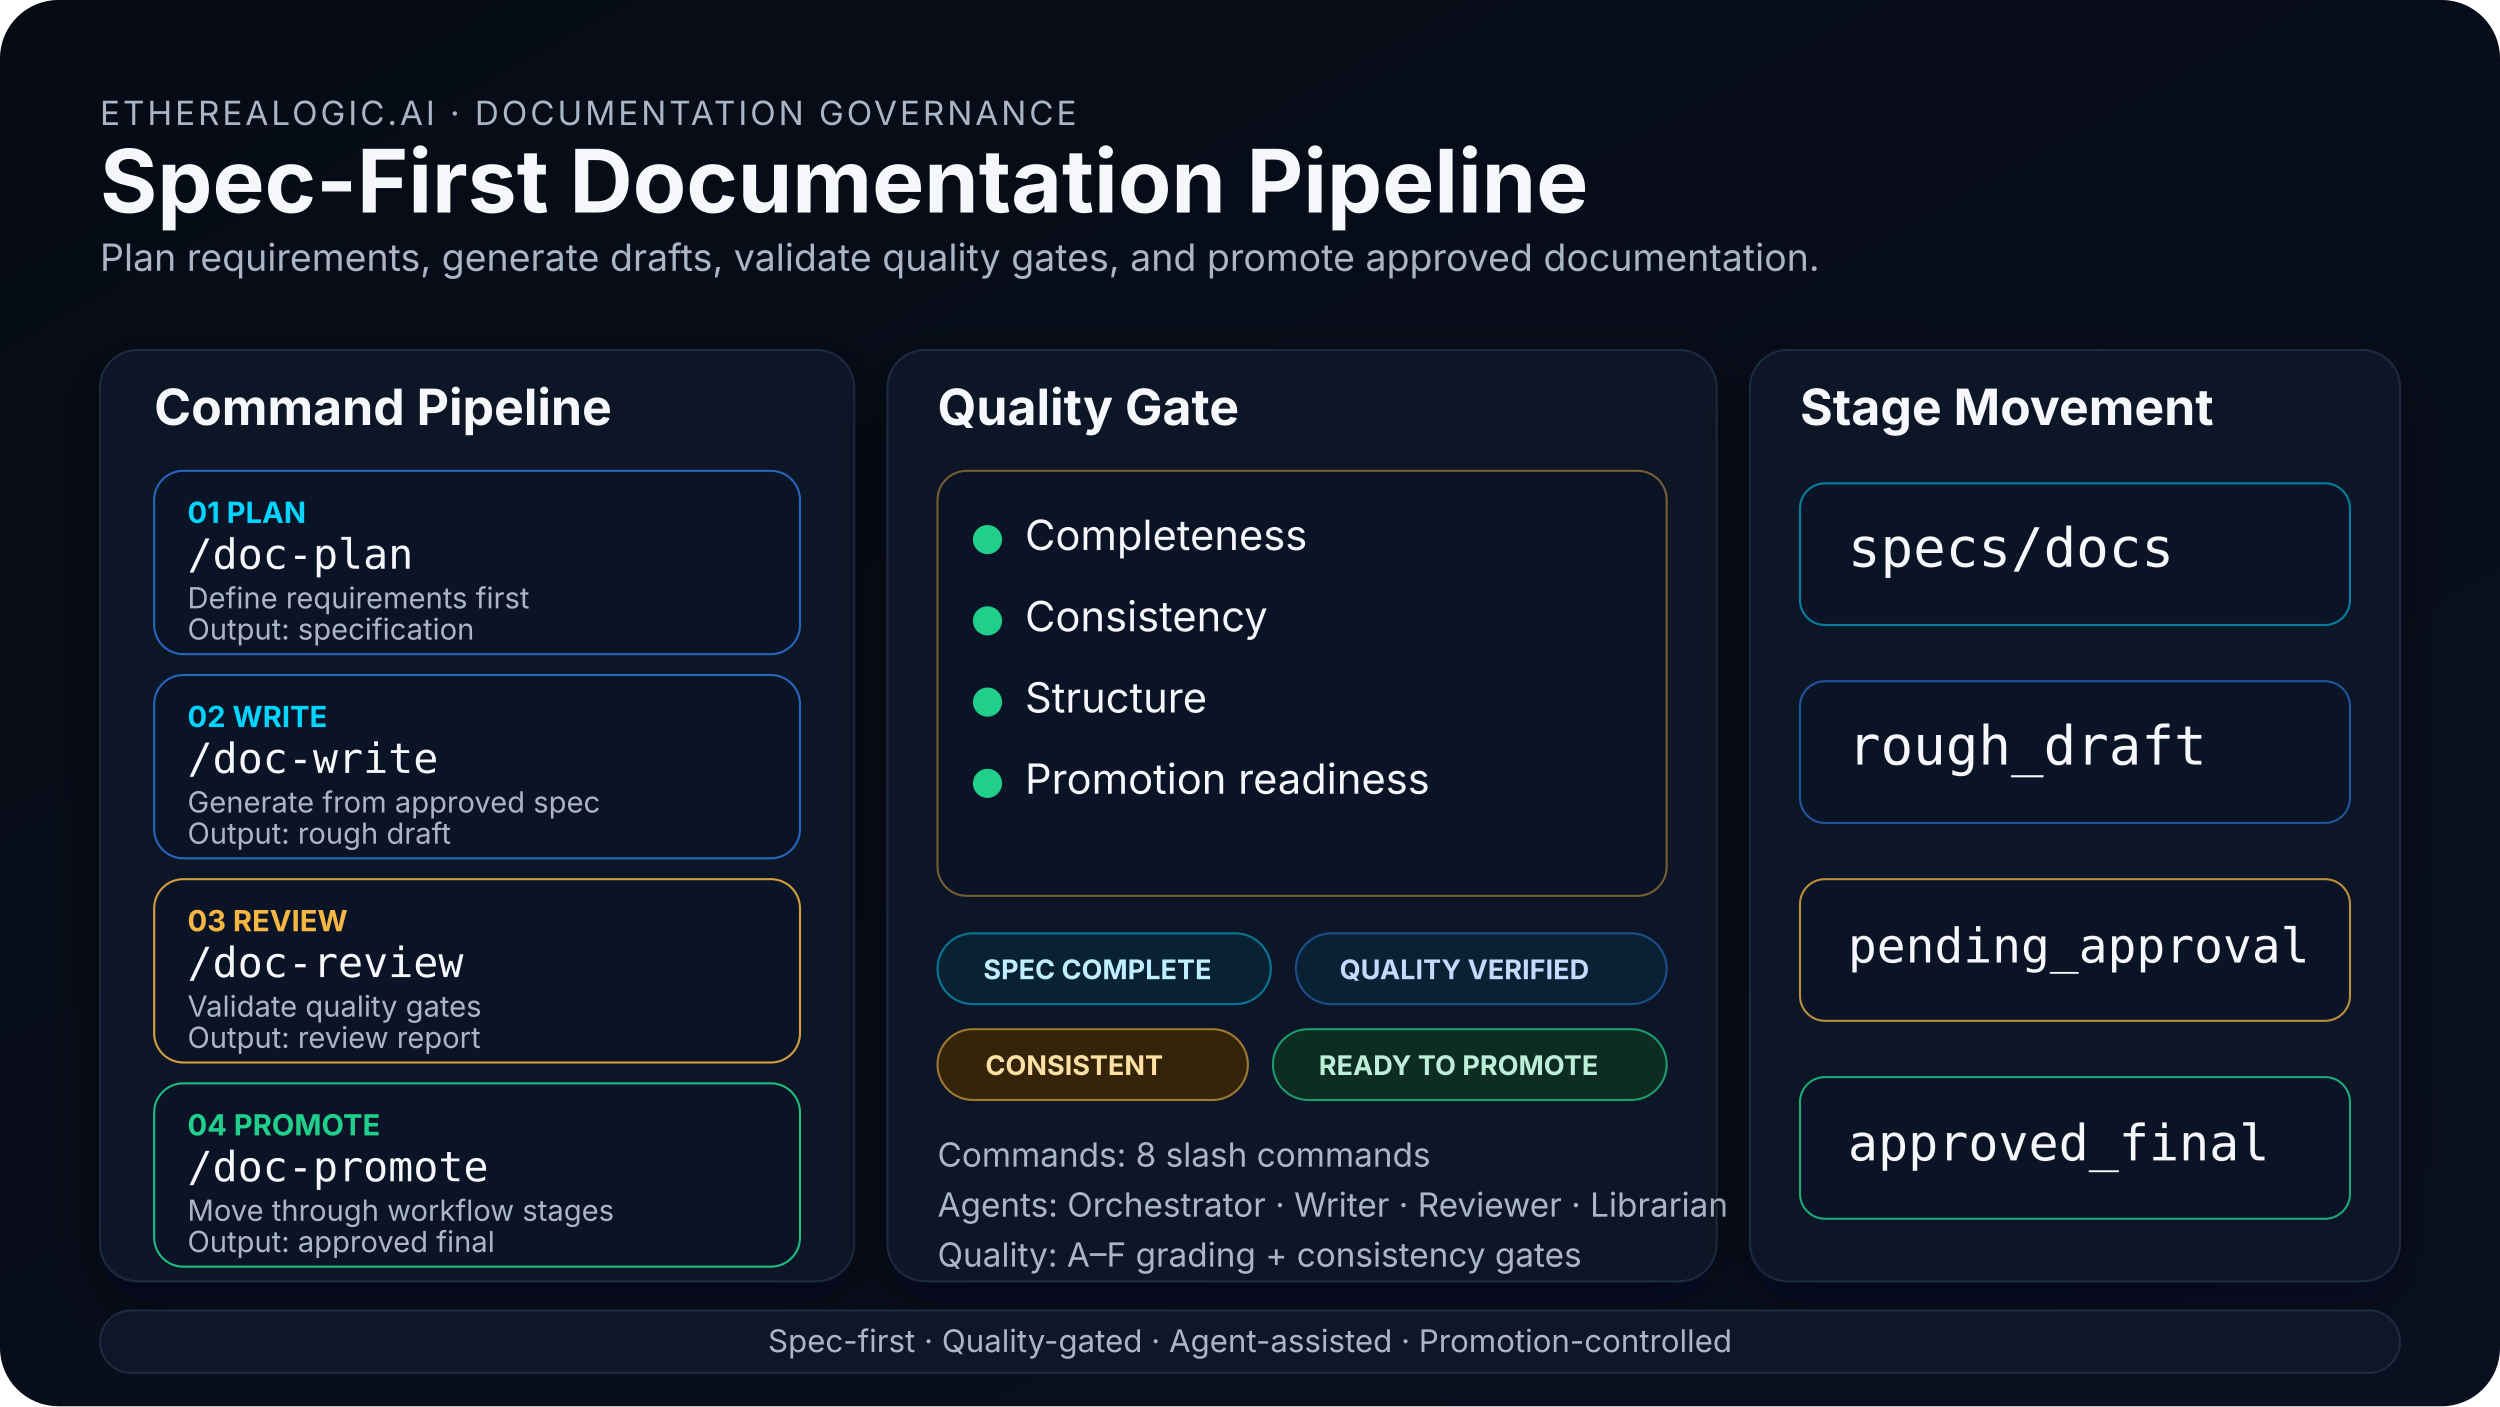
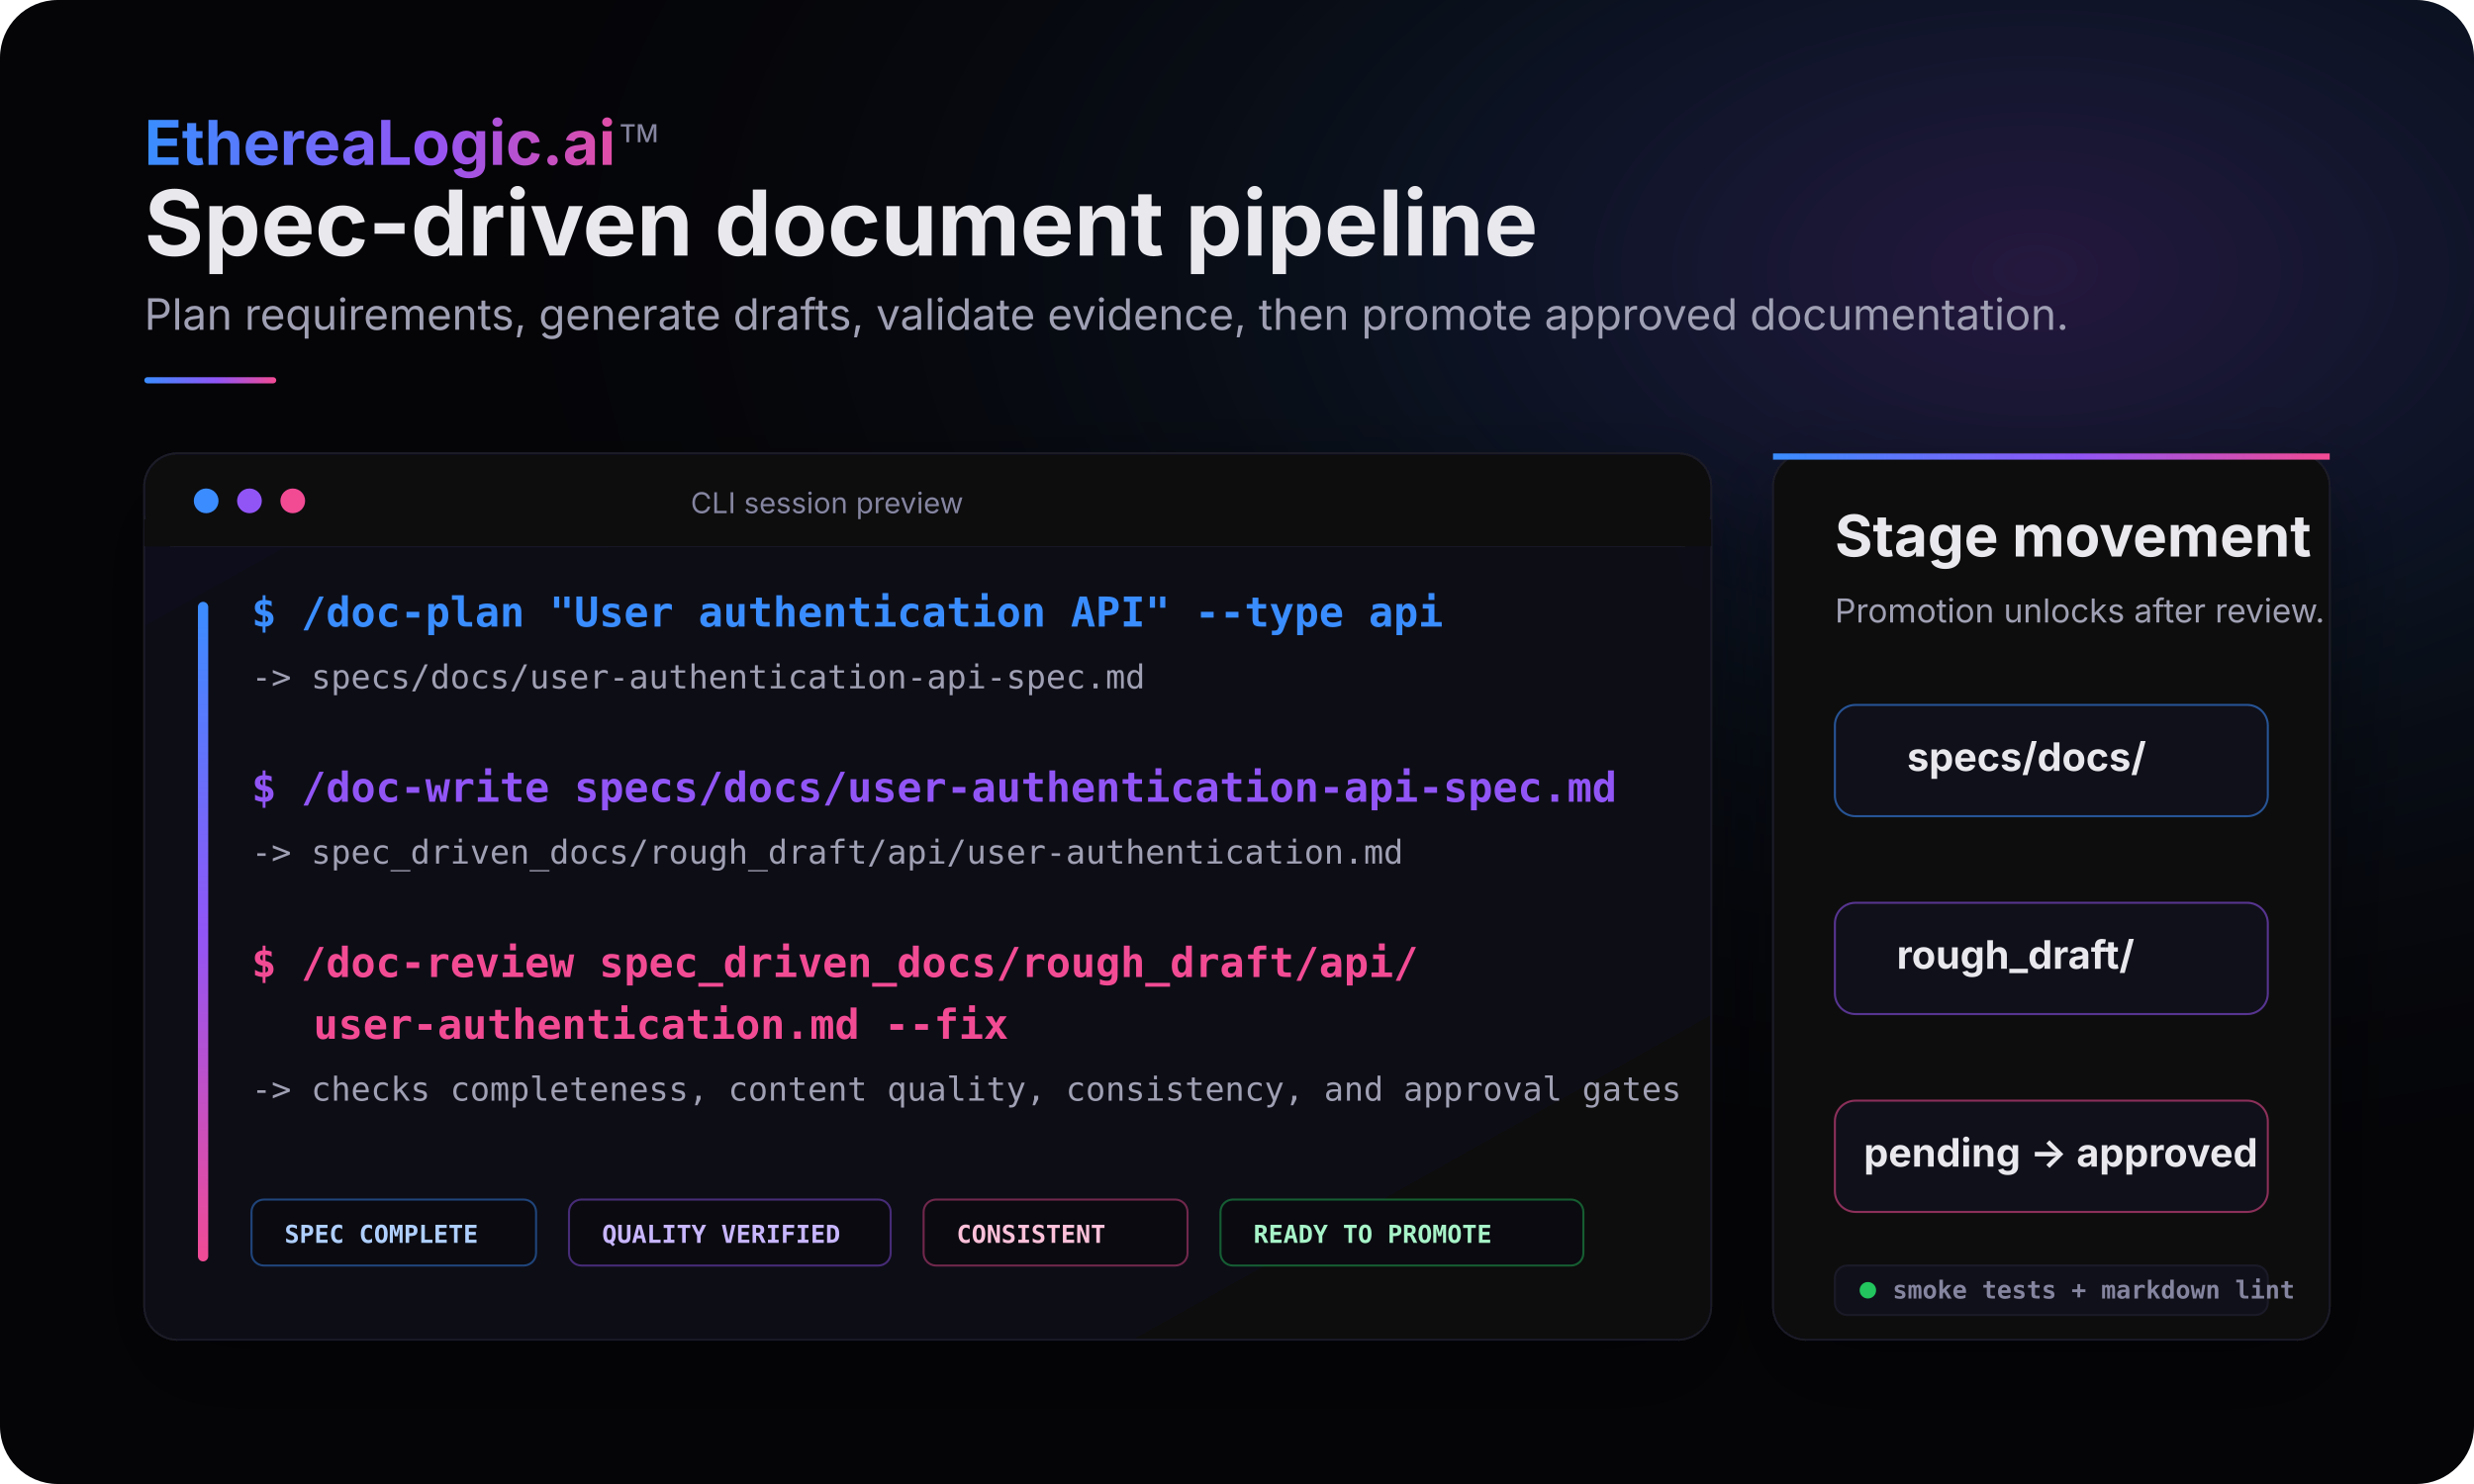
- <svg xmlns="http://www.w3.org/2000/svg" viewBox="0 0 1200 675" role="img" aria-labelledby="title desc">
+ <svg xmlns="http://www.w3.org/2000/svg" viewBox="0 0 1200 720" role="img" aria-labelledby="title desc">
  <defs>
-     <linearGradient id="bg" x1="0" y1="0" x2="1" y2="1">
-       <stop offset="0%" stop-color="#060B14" />
-       <stop offset="100%" stop-color="#0A1020" />
+     <linearGradient id="brandGradient" x1="0" y1="0" x2="1" y2="0">
+       <stop offset="0%" stop-color="#3A8DFF" />
+       <stop offset="55%" stop-color="#9155F6" />
+       <stop offset="100%" stop-color="#F24B94" />
    </linearGradient>
-     <linearGradient id="lineBlue" x1="0" y1="0" x2="1" y2="1">
-       <stop offset="0%" stop-color="#00D4FF" />
-       <stop offset="100%" stop-color="#2F80ED" />
+     <radialGradient id="ambientGlow" cx="82%" cy="18%" r="65%">
+       <stop offset="0%" stop-color="#9155F6" stop-opacity="0.23" />
+       <stop offset="44%" stop-color="#3A8DFF" stop-opacity="0.08" />
+       <stop offset="100%" stop-color="#050508" stop-opacity="0" />
+     </radialGradient>
+     <linearGradient id="panelGradient" x1="0" y1="0" x2="1" y2="1">
+       <stop offset="0%" stop-color="#10101A" stop-opacity="0.98" />
+       <stop offset="100%" stop-color="#0A0A10" stop-opacity="0.98" />
    </linearGradient>
-     <filter id="shadow" x="-20%" y="-20%" width="140%" height="140%">
-       <feDropShadow dx="0" dy="10" stdDeviation="12" flood-color="#020611" flood-opacity="0.5" />
+     <linearGradient id="stageLine" x1="0" y1="0" x2="0" y2="1">
+       <stop offset="0%" stop-color="#3A8DFF" />
+       <stop offset="50%" stop-color="#9155F6" />
+       <stop offset="100%" stop-color="#F24B94" />
+     </linearGradient>
+     <filter id="shadow" x="-18%" y="-18%" width="136%" height="136%">
+       <feDropShadow dx="0" dy="18" stdDeviation="22" flood-color="#000000" flood-opacity="0.42" />
    </filter>
  </defs>
-   <rect width="1200" height="675" rx="28" fill="url(#bg)" />
-   <text x="48" y="60" fill="#AAB6C5" font-size="16" letter-spacing="1.4" font-family="Inter, Segoe UI, Arial, sans-serif">ETHEREALOGIC.AI · DOCUMENTATION GOVERNANCE</text>
-   <text x="48" y="102" fill="#F5F7FA" font-size="42" font-weight="700" font-family="Inter, Segoe UI, Arial, sans-serif">Spec-First Documentation Pipeline</text>
-   <text x="48" y="130" fill="#AAB6C5" font-size="18" font-family="Inter, Segoe UI, Arial, sans-serif">Plan requirements, generate drafts, validate quality gates, and promote approved documentation.</text>
+   <rect width="1200" height="720" fill="#050508" rx="28" />
+   <rect width="1200" height="720" fill="url(#ambientGlow)" rx="28" />
+   <text x="70" y="80" fill="url(#brandGradient)" font-size="30" font-weight="700" font-family="Inter, system-ui, sans-serif">
+     EthereaLogic.ai<tspan font-size="12" font-weight="500" dy="-11" dx="2" fill="#8585A0">TM</tspan>
+   </text>
+   <text x="70" y="124" fill="#E8E8ED" font-size="44" font-weight="700" font-family="Inter, system-ui, sans-serif">
+     Spec-driven document pipeline
+   </text>
+   <text x="70" y="160" fill="#A0A0B4" font-size="21" font-family="Inter, system-ui, sans-serif">
+     Plan requirements, generate drafts, validate evidence, then promote approved documentation.
+   </text>
+   <rect x="70" y="183" width="64" height="3" fill="url(#brandGradient)" rx="1.5" />
  <g filter="url(#shadow)">
-     <rect x="48" y="168" width="362" height="447" rx="18" fill="#101827" stroke="#1E2A3E" />
+     <rect x="70" y="220" width="760" height="430" rx="16" fill="url(#panelGradient)" stroke="#1A1A28" />
+     <rect x="70" y="220" width="760" height="45" rx="16" fill="#0A0A10" stroke="#1A1A28" />
+     <rect x="70" y="252" width="760" height="13" fill="#0A0A10" />
+     <circle cx="100" cy="243" r="6" fill="#3A8DFF" />
+     <circle cx="121" cy="243" r="6" fill="#9155F6" />
+     <circle cx="142" cy="243" r="6" fill="#F24B94" />
+     <text x="335" y="249" fill="#8585A0" font-size="14" font-family="Inter, system-ui, sans-serif">
+       CLI session preview
+     </text>
  </g>
-   <text x="74" y="204" fill="#F5F7FA" font-size="24" font-weight="700" font-family="Inter, Segoe UI, Arial, sans-serif">Command Pipeline</text>
-   <g>
-     <rect x="74" y="226" width="310" height="88" rx="14" fill="#0B1426" stroke="#2F80ED" stroke-opacity="0.75" />
-     <text x="90" y="251" fill="#00D4FF" font-size="14" font-weight="700" font-family="Inter, Segoe UI, Arial, sans-serif">01 PLAN</text>
-     <text x="90" y="273" fill="#F5F7FA" font-size="20" font-family="JetBrains Mono, SFMono-Regular, Consolas, monospace">/doc-plan</text>
-     <text x="90" y="292" fill="#AAB6C5" font-size="14" font-family="Inter, Segoe UI, Arial, sans-serif">Define requirements first</text>
-     <text x="90" y="307" fill="#AAB6C5" font-size="14" font-family="Inter, Segoe UI, Arial, sans-serif">Output: specification</text>
-   </g>
-   <g>
-     <rect x="74" y="324" width="310" height="88" rx="14" fill="#0B1426" stroke="#2F80ED" stroke-opacity="0.75" />
-     <text x="90" y="349" fill="#00D4FF" font-size="14" font-weight="700" font-family="Inter, Segoe UI, Arial, sans-serif">02 WRITE</text>
-     <text x="90" y="371" fill="#F5F7FA" font-size="20" font-family="JetBrains Mono, SFMono-Regular, Consolas, monospace">/doc-write</text>
-     <text x="90" y="390" fill="#AAB6C5" font-size="14" font-family="Inter, Segoe UI, Arial, sans-serif">Generate from approved spec</text>
-     <text x="90" y="405" fill="#AAB6C5" font-size="14" font-family="Inter, Segoe UI, Arial, sans-serif">Output: rough draft</text>
-   </g>
-   <g>
-     <rect x="74" y="422" width="310" height="88" rx="14" fill="#0B1426" stroke="#F5B642" stroke-opacity="0.85" />
-     <text x="90" y="447" fill="#F5B642" font-size="14" font-weight="700" font-family="Inter, Segoe UI, Arial, sans-serif">03 REVIEW</text>
-     <text x="90" y="469" fill="#F5F7FA" font-size="20" font-family="JetBrains Mono, SFMono-Regular, Consolas, monospace">/doc-review</text>
-     <text x="90" y="488" fill="#AAB6C5" font-size="14" font-family="Inter, Segoe UI, Arial, sans-serif">Validate quality gates</text>
-     <text x="90" y="503" fill="#AAB6C5" font-size="14" font-family="Inter, Segoe UI, Arial, sans-serif">Output: review report</text>
-   </g>
-   <g>
-     <rect x="74" y="520" width="310" height="88" rx="14" fill="#0B1426" stroke="#20D08A" stroke-opacity="0.9" />
-     <text x="90" y="545" fill="#20D08A" font-size="14" font-weight="700" font-family="Inter, Segoe UI, Arial, sans-serif">04 PROMOTE</text>
-     <text x="90" y="567" fill="#F5F7FA" font-size="20" font-family="JetBrains Mono, SFMono-Regular, Consolas, monospace">/doc-promote</text>
-     <text x="90" y="586" fill="#AAB6C5" font-size="14" font-family="Inter, Segoe UI, Arial, sans-serif">Move through workflow stages</text>
-     <text x="90" y="601" fill="#AAB6C5" font-size="14" font-family="Inter, Segoe UI, Arial, sans-serif">Output: approved final</text>
+   <rect x="96" y="292" width="5" height="320" fill="url(#stageLine)" rx="2.5" />
+   <text x="122" y="304" fill="#3A8DFF" font-size="20" font-weight="700" font-family="JetBrains Mono, SFMono-Regular, Consolas, monospace">
+     $ /doc-plan "User authentication API" --type api
+   </text>
+   <text x="122" y="334" fill="#A0A0B4" font-size="16" font-family="JetBrains Mono, SFMono-Regular, Consolas, monospace">
+     -&gt; specs/docs/user-authentication-api-spec.md
+   </text>
+   <text x="122" y="389" fill="#9155F6" font-size="20" font-weight="700" font-family="JetBrains Mono, SFMono-Regular, Consolas, monospace">
+     $ /doc-write specs/docs/user-authentication-api-spec.md
+   </text>
+   <text x="122" y="419" fill="#A0A0B4" font-size="16" font-family="JetBrains Mono, SFMono-Regular, Consolas, monospace">
+     -&gt; spec_driven_docs/rough_draft/api/user-authentication.md
+   </text>
+   <text x="122" y="474" fill="#F24B94" font-size="20" font-weight="700" font-family="JetBrains Mono, SFMono-Regular, Consolas, monospace">
+     $ /doc-review spec_driven_docs/rough_draft/api/
+   </text>
+   <text x="152" y="504" fill="#F24B94" font-size="20" font-weight="700" font-family="JetBrains Mono, SFMono-Regular, Consolas, monospace">
+     user-authentication.md --fix
+   </text>
+   <text x="122" y="534" fill="#A0A0B4" font-size="16" font-family="JetBrains Mono, SFMono-Regular, Consolas, monospace">
+     -&gt; checks completeness, content quality, consistency, and approval gates
+   </text>
+   <g font-family="JetBrains Mono, SFMono-Regular, Consolas, monospace" font-size="12" font-weight="600">
+     <rect x="122" y="582" width="138" height="32" rx="6" fill="#0A0A10" stroke="#3A8DFF" stroke-opacity="0.44" />
+     <rect x="276" y="582" width="156" height="32" rx="6" fill="#0A0A10" stroke="#9155F6" stroke-opacity="0.44" />
+     <rect x="448" y="582" width="128" height="32" rx="6" fill="#0A0A10" stroke="#F24B94" stroke-opacity="0.44" />
+     <rect x="592" y="582" width="176" height="32" rx="6" fill="#0A0A10" stroke="#22C55E" stroke-opacity="0.44" />
+     <text x="138" y="603" fill="#AFCFFF">SPEC COMPLETE</text>
+     <text x="292" y="603" fill="#C8B6FF">QUALITY VERIFIED</text>
+     <text x="464" y="603" fill="#FFC1DA">CONSISTENT</text>
+     <text x="608" y="603" fill="#A7F3C8">READY TO PROMOTE</text>
  </g>
  <g filter="url(#shadow)">
-     <rect x="426" y="168" width="398" height="447" rx="18" fill="#101827" stroke="#1E2A3E" />
+     <rect x="860" y="220" width="270" height="430" rx="16" fill="#0A0A10" stroke="#1A1A28" />
+     <rect x="860" y="220" width="270" height="3" fill="url(#brandGradient)" />
  </g>
-   <text x="450" y="204" fill="#F5F7FA" font-size="24" font-weight="700" font-family="Inter, Segoe UI, Arial, sans-serif">Quality Gate</text>
-   <rect x="450" y="226" width="350" height="204" rx="14" fill="#0B1426" stroke="#F5B642" stroke-opacity="0.45" />
-   <circle cx="474" cy="259" r="7" fill="#20D08A" />
-   <circle cx="474" cy="298" r="7" fill="#20D08A" />
-   <circle cx="474" cy="337" r="7" fill="#20D08A" />
-   <circle cx="474" cy="376" r="7" fill="#20D08A" />
-   <text x="492" y="264" fill="#F5F7FA" font-size="20" font-family="Inter, Segoe UI, Arial, sans-serif">Completeness</text>
-   <text x="492" y="303" fill="#F5F7FA" font-size="20" font-family="Inter, Segoe UI, Arial, sans-serif">Consistency</text>
-   <text x="492" y="342" fill="#F5F7FA" font-size="20" font-family="Inter, Segoe UI, Arial, sans-serif">Structure</text>
-   <text x="492" y="381" fill="#F5F7FA" font-size="20" font-family="Inter, Segoe UI, Arial, sans-serif">Promotion readiness</text>
-   <rect x="450" y="448" width="160" height="34" rx="17" fill="#082133" stroke="#00D4FF" stroke-opacity="0.5" />
-   <rect x="622" y="448" width="178" height="34" rx="17" fill="#082133" stroke="#2F80ED" stroke-opacity="0.5" />
-   <rect x="450" y="494" width="149" height="34" rx="17" fill="#33240A" stroke="#F5B642" stroke-opacity="0.6" />
-   <rect x="611" y="494" width="189" height="34" rx="17" fill="#0E2D22" stroke="#20D08A" stroke-opacity="0.7" />
-   <text x="472" y="470" fill="#BFEFFF" font-size="13" font-weight="700" font-family="Inter, Segoe UI, Arial, sans-serif">SPEC COMPLETE</text>
-   <text x="643" y="470" fill="#C7D9FF" font-size="13" font-weight="700" font-family="Inter, Segoe UI, Arial, sans-serif">QUALITY VERIFIED</text>
-   <text x="473" y="516" fill="#FFE0A4" font-size="13" font-weight="700" font-family="Inter, Segoe UI, Arial, sans-serif">CONSISTENT</text>
-   <text x="633" y="516" fill="#BDEED9" font-size="13" font-weight="700" font-family="Inter, Segoe UI, Arial, sans-serif">READY TO PROMOTE</text>
-   <text x="450" y="560" fill="#AAB6C5" font-size="16" font-family="Inter, Segoe UI, Arial, sans-serif">Commands: 8 slash commands</text>
-   <text x="450" y="584" fill="#AAB6C5" font-size="16" font-family="Inter, Segoe UI, Arial, sans-serif">Agents: Orchestrator · Writer · Reviewer · Librarian</text>
-   <text x="450" y="608" fill="#AAB6C5" font-size="16" font-family="Inter, Segoe UI, Arial, sans-serif">Quality: A–F grading + consistency gates</text>
-   <g filter="url(#shadow)">
-     <rect x="840" y="168" width="312" height="447" rx="18" fill="#101827" stroke="#1E2A3E" />
+   <text x="890" y="270" fill="#E8E8ED" font-size="28" font-weight="700" font-family="Inter, system-ui, sans-serif">Stage movement</text>
+   <text x="890" y="302" fill="#A0A0B4" font-size="16" font-family="Inter, system-ui, sans-serif">Promotion unlocks after review.</text>
+   <g font-family="Inter, system-ui, sans-serif">
+     <rect x="890" y="342" width="210" height="54" rx="10" fill="#10101A" stroke="#3A8DFF" stroke-opacity="0.55" />
+     <rect x="890" y="438" width="210" height="54" rx="10" fill="#10101A" stroke="#9155F6" stroke-opacity="0.55" />
+     <rect x="890" y="534" width="210" height="54" rx="10" fill="#10101A" stroke="#F24B94" stroke-opacity="0.55" />
+     <path d="M995 396v42" stroke="url(#stageLine)" stroke-width="5" stroke-linecap="round" />
+     <path d="M995 492v42" stroke="url(#stageLine)" stroke-width="5" stroke-linecap="round" />
+     <text x="925" y="374" fill="#E8E8ED" font-size="19" font-weight="700">specs/docs/</text>
+     <text x="920" y="470" fill="#E8E8ED" font-size="19" font-weight="700">rough_draft/</text>
+     <text x="904" y="566" fill="#E8E8ED" font-size="19" font-weight="700">pending -&gt; approved</text>
  </g>
-   <text x="864" y="204" fill="#F5F7FA" font-size="24" font-weight="700" font-family="Inter, Segoe UI, Arial, sans-serif">Stage Movement</text>
-   <rect x="864" y="232" width="264" height="68" rx="12" fill="#0B1426" stroke="#00D4FF" stroke-opacity="0.55" />
-   <rect x="864" y="327" width="264" height="68" rx="12" fill="#0B1426" stroke="#2F80ED" stroke-opacity="0.6" />
-   <rect x="864" y="422" width="264" height="68" rx="12" fill="#0B1426" stroke="#F5B642" stroke-opacity="0.75" />
-   <rect x="864" y="517" width="264" height="68" rx="12" fill="#0B1426" stroke="#20D08A" stroke-opacity="0.8" />
-   <path d="M996 300v25" stroke="url(#lineBlue)" stroke-width="4" stroke-linecap="round" />
-   <path d="M996 395v25" stroke="url(#lineBlue)" stroke-width="4" stroke-linecap="round" />
-   <path d="M996 490v25" stroke="url(#lineBlue)" stroke-width="4" stroke-linecap="round" />
-   <text x="887" y="272" fill="#F5F7FA" font-size="26" font-family="JetBrains Mono, SFMono-Regular, Consolas, monospace">specs/docs</text>
-   <text x="887" y="367" fill="#F5F7FA" font-size="26" font-family="JetBrains Mono, SFMono-Regular, Consolas, monospace">rough_draft</text>
-   <text x="887" y="462" fill="#F5F7FA" font-size="23" font-family="JetBrains Mono, SFMono-Regular, Consolas, monospace">pending_approval</text>
-   <text x="887" y="557" fill="#F5F7FA" font-size="24" font-family="JetBrains Mono, SFMono-Regular, Consolas, monospace">approved_final</text>
-   <rect x="48" y="629" width="1104" height="30" rx="15" fill="#0E1628" stroke="#1E2A3E" />
-   <text x="600" y="649" text-anchor="middle" fill="#AAB6C5" font-size="15" font-family="Inter, Segoe UI, Arial, sans-serif">Spec-first · Quality-gated · Agent-assisted · Promotion-controlled</text>
+   <rect x="890" y="614" width="210" height="24" rx="6" fill="#10101A" stroke="#1A1A28" />
+   <circle cx="906" cy="626" r="4" fill="#22C55E" />
+   <text x="918" y="630" fill="#8585A0" font-size="12" font-weight="600" font-family="JetBrains Mono, SFMono-Regular, Consolas, monospace">smoke tests + markdown lint</text>
</svg>
